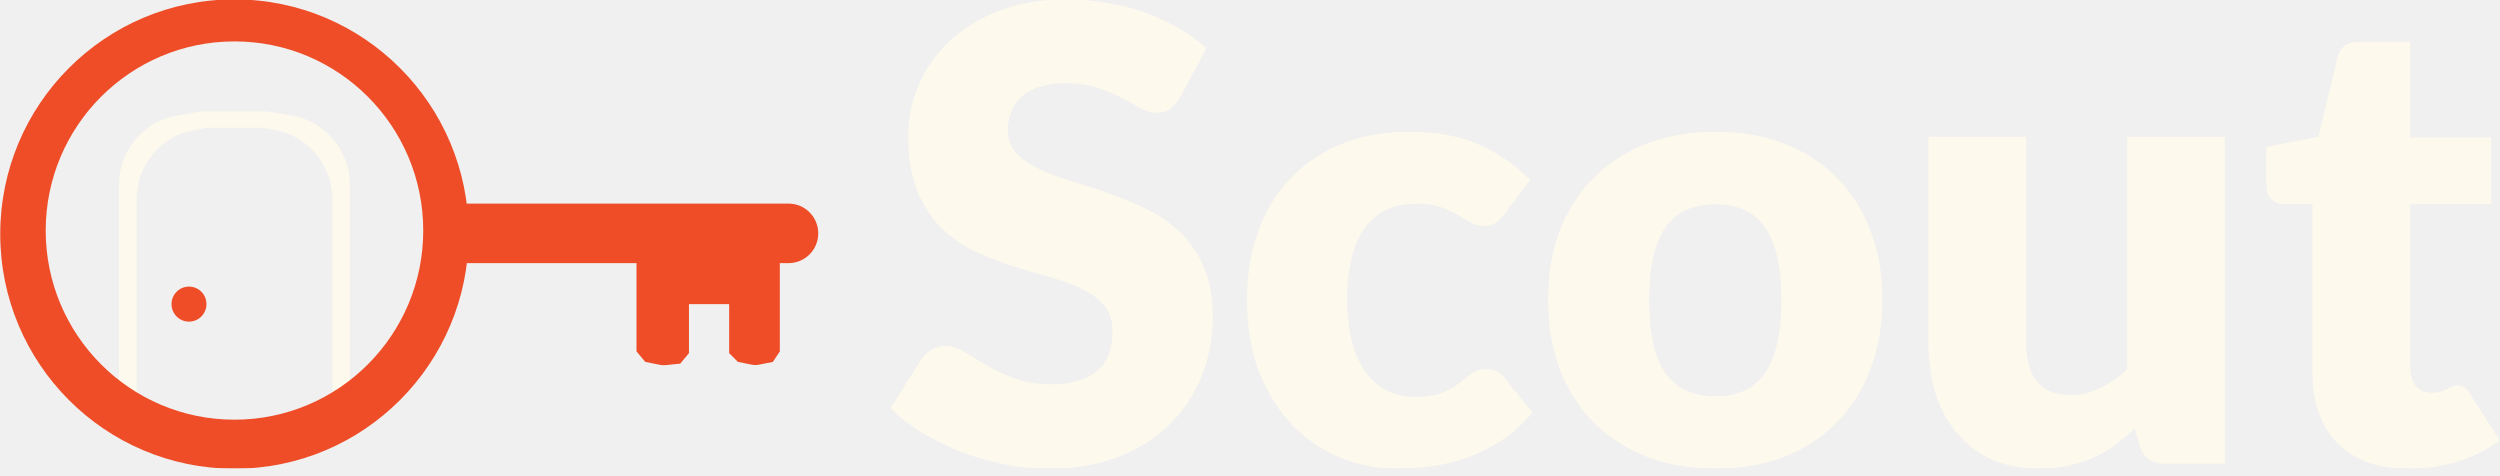
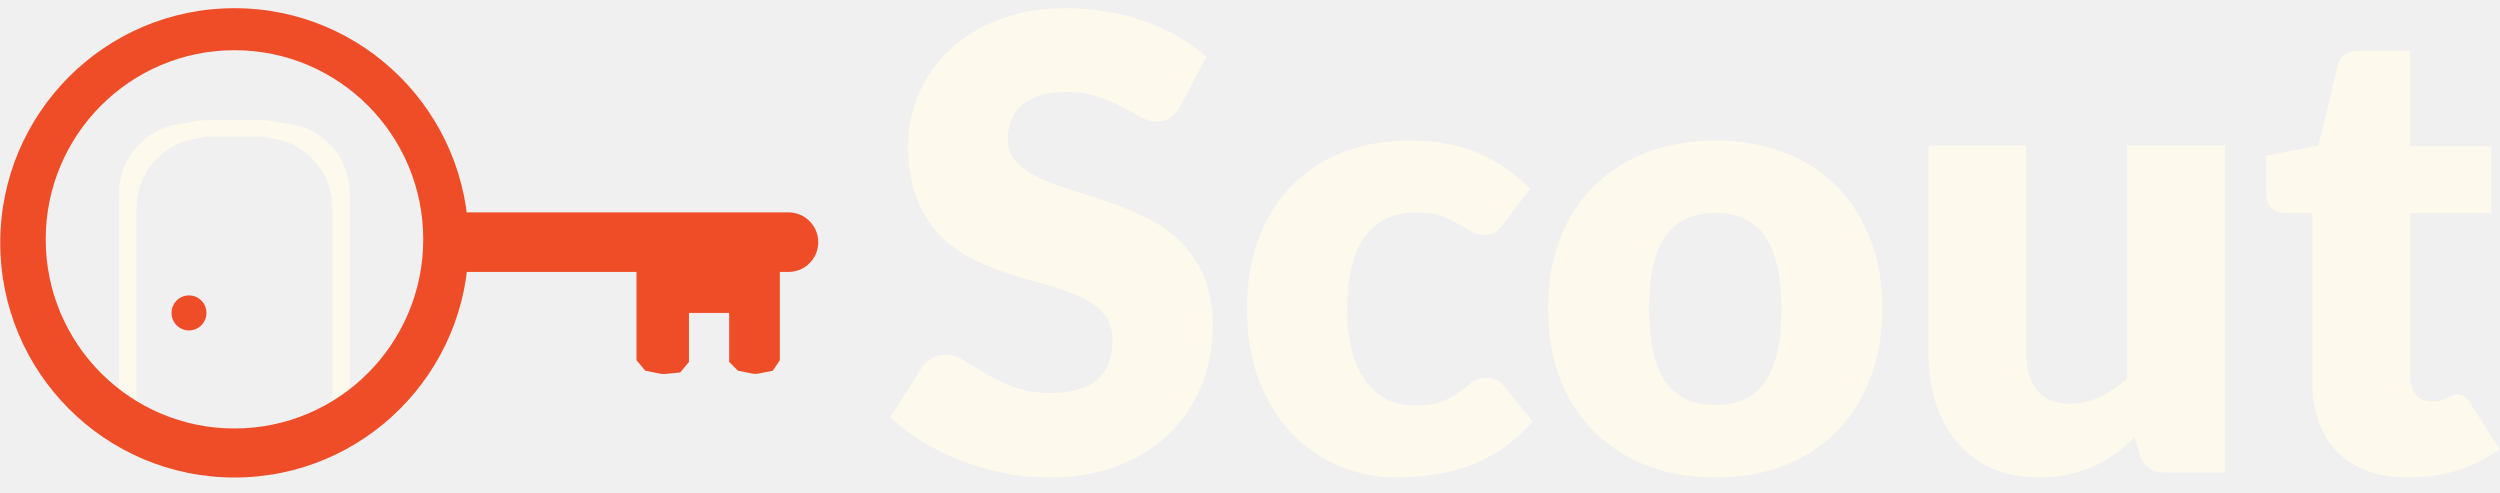
- <svg xmlns="http://www.w3.org/2000/svg" width="142" height="27" viewBox="0 0 142 27" fill="none">
-   <mask id="mask0_4589_4640" style="mask-type:luminance" maskUnits="userSpaceOnUse" x="0" y="0" width="142" height="27">
-     <path d="M142 0H0V26.604H142V0Z" fill="white" />
+ <svg xmlns="http://www.w3.org/2000/svg" width="142" height="28" viewBox="0 -0.5 142 28" fill="none">
+   <mask id="mask0_4589_4640" style="mask-type:luminance" maskUnits="userSpaceOnUse" x="0" y="-1" width="142" height="29">
+     <path d="M142 -1H0V27.5H142V-1Z" fill="white" />
  </mask>
  <g mask="url(#mask0_4589_4640)">
    <path d="M67.022 5.551C66.842 5.837 66.651 6.052 66.449 6.195C66.257 6.338 66.007 6.41 65.696 6.41C65.422 6.41 65.123 6.326 64.801 6.159C64.49 5.98 64.132 5.783 63.726 5.569C63.332 5.354 62.878 5.163 62.365 4.996C61.852 4.817 61.266 4.727 60.609 4.727C59.475 4.727 58.627 4.972 58.066 5.461C57.517 5.939 57.242 6.589 57.242 7.413C57.242 7.938 57.41 8.373 57.744 8.72C58.078 9.066 58.514 9.364 59.051 9.615C59.601 9.866 60.221 10.098 60.914 10.313C61.619 10.516 62.335 10.749 63.063 11.011C63.792 11.262 64.502 11.56 65.195 11.906C65.899 12.253 66.52 12.694 67.058 13.231C67.607 13.768 68.049 14.425 68.383 15.201C68.717 15.965 68.884 16.89 68.884 17.976C68.884 19.181 68.675 20.309 68.257 21.36C67.84 22.41 67.231 23.329 66.431 24.117C65.643 24.892 64.664 25.507 63.493 25.961C62.335 26.402 61.016 26.623 59.535 26.623C58.723 26.623 57.893 26.54 57.045 26.373C56.209 26.205 55.398 25.973 54.609 25.674C53.821 25.364 53.081 25 52.389 24.582C51.696 24.165 51.093 23.699 50.58 23.186L52.371 20.357C52.514 20.154 52.699 19.987 52.926 19.856C53.165 19.712 53.421 19.641 53.696 19.641C54.054 19.641 54.412 19.754 54.771 19.981C55.141 20.208 55.553 20.459 56.007 20.733C56.472 21.007 57.004 21.258 57.601 21.485C58.198 21.712 58.902 21.825 59.714 21.825C60.812 21.825 61.666 21.586 62.275 21.109C62.884 20.62 63.189 19.85 63.189 18.799C63.189 18.191 63.022 17.695 62.687 17.313C62.353 16.931 61.911 16.615 61.362 16.364C60.825 16.114 60.21 15.893 59.517 15.702C58.825 15.511 58.114 15.302 57.386 15.075C56.657 14.837 55.947 14.55 55.254 14.216C54.562 13.87 53.941 13.422 53.392 12.873C52.854 12.312 52.419 11.62 52.084 10.796C51.75 9.961 51.583 8.934 51.583 7.717C51.583 6.738 51.78 5.783 52.174 4.852C52.568 3.921 53.147 3.092 53.911 2.364C54.675 1.636 55.612 1.057 56.723 0.627C57.833 0.186 59.105 -0.035 60.538 -0.035C61.338 -0.035 62.114 0.03 62.866 0.162C63.631 0.281 64.353 0.466 65.034 0.717C65.714 0.956 66.347 1.248 66.932 1.594C67.529 1.928 68.06 2.31 68.526 2.74L67.022 5.551ZM85.441 12.175C85.274 12.378 85.113 12.539 84.958 12.658C84.803 12.778 84.582 12.837 84.295 12.837C84.021 12.837 83.77 12.772 83.543 12.64C83.328 12.509 83.083 12.366 82.809 12.211C82.534 12.044 82.212 11.895 81.841 11.763C81.471 11.632 81.011 11.566 80.462 11.566C79.782 11.566 79.191 11.692 78.689 11.942C78.2 12.193 77.794 12.551 77.471 13.017C77.149 13.482 76.91 14.055 76.755 14.735C76.599 15.404 76.522 16.161 76.522 17.009C76.522 18.787 76.862 20.154 77.543 21.109C78.235 22.064 79.185 22.541 80.391 22.541C81.035 22.541 81.543 22.464 81.913 22.308C82.295 22.141 82.618 21.962 82.88 21.771C83.143 21.568 83.382 21.384 83.597 21.216C83.823 21.049 84.104 20.966 84.439 20.966C84.88 20.966 85.215 21.127 85.441 21.449L87.053 23.436C86.48 24.093 85.877 24.63 85.245 25.048C84.612 25.453 83.961 25.776 83.292 26.015C82.635 26.241 81.973 26.396 81.304 26.48C80.635 26.575 79.985 26.623 79.352 26.623C78.217 26.623 77.131 26.409 76.092 25.979C75.065 25.549 74.158 24.928 73.37 24.117C72.593 23.293 71.973 22.285 71.507 21.091C71.053 19.898 70.826 18.537 70.826 17.009C70.826 15.672 71.023 14.425 71.417 13.267C71.823 12.097 72.414 11.089 73.19 10.241C73.979 9.382 74.946 8.708 76.092 8.218C77.25 7.729 78.588 7.484 80.104 7.484C81.561 7.484 82.838 7.717 83.937 8.182C85.036 8.648 86.027 9.328 86.91 10.223L85.441 12.175ZM97.461 7.484C98.87 7.484 100.154 7.705 101.312 8.147C102.47 8.588 103.461 9.221 104.285 10.044C105.121 10.868 105.766 11.871 106.219 13.052C106.685 14.222 106.918 15.541 106.918 17.009C106.918 18.489 106.685 19.826 106.219 21.02C105.766 22.201 105.121 23.21 104.285 24.045C103.461 24.869 102.47 25.507 101.312 25.961C100.154 26.402 98.87 26.623 97.461 26.623C96.04 26.623 94.745 26.402 93.575 25.961C92.416 25.507 91.413 24.869 90.566 24.045C89.73 23.21 89.079 22.201 88.613 21.02C88.159 19.826 87.933 18.489 87.933 17.009C87.933 15.541 88.159 14.222 88.613 13.052C89.079 11.871 89.73 10.868 90.566 10.044C91.413 9.221 92.416 8.588 93.575 8.147C94.745 7.705 96.04 7.484 97.461 7.484ZM97.461 22.505C98.739 22.505 99.676 22.058 100.273 21.163C100.882 20.256 101.187 18.883 101.187 17.045C101.187 15.207 100.882 13.84 100.273 12.945C99.676 12.05 98.739 11.602 97.461 11.602C96.148 11.602 95.186 12.05 94.578 12.945C93.969 13.84 93.664 15.207 93.664 17.045C93.664 18.883 93.969 20.256 94.578 21.163C95.186 22.058 96.148 22.505 97.461 22.505ZM126.372 7.771V26.337H122.933C122.241 26.337 121.786 26.026 121.572 25.406L121.249 24.331C120.891 24.678 120.522 24.994 120.14 25.28C119.757 25.555 119.345 25.794 118.903 25.997C118.473 26.188 118.002 26.337 117.488 26.444C116.987 26.564 116.438 26.623 115.841 26.623C114.826 26.623 113.924 26.45 113.136 26.104C112.36 25.746 111.703 25.251 111.166 24.618C110.629 23.985 110.223 23.239 109.948 22.38C109.673 21.521 109.536 20.578 109.536 19.551V7.771H115.089V19.551C115.089 20.47 115.297 21.18 115.715 21.682C116.133 22.183 116.748 22.434 117.56 22.434C118.169 22.434 118.736 22.308 119.262 22.058C119.799 21.795 120.318 21.443 120.82 21.002V7.771H126.372ZM136.788 26.623C135.905 26.623 135.123 26.498 134.443 26.247C133.774 25.985 133.207 25.621 132.741 25.155C132.287 24.678 131.941 24.105 131.702 23.436C131.463 22.768 131.345 22.022 131.345 21.198V11.602H129.768C129.481 11.602 129.237 11.513 129.033 11.333C128.83 11.143 128.728 10.868 128.728 10.51V8.344L131.684 7.771L132.777 3.241C132.92 2.668 133.326 2.382 133.995 2.382H136.897V7.807H141.499V11.602H136.897V20.823C136.897 21.252 136.999 21.61 137.2 21.897C137.416 22.171 137.72 22.308 138.114 22.308C138.317 22.308 138.484 22.29 138.616 22.255C138.759 22.207 138.879 22.159 138.973 22.111C139.082 22.052 139.177 22.004 139.26 21.968C139.357 21.92 139.464 21.897 139.583 21.897C139.751 21.897 139.881 21.938 139.977 22.022C140.084 22.094 140.191 22.213 140.3 22.38L141.984 25.012C141.267 25.549 140.461 25.955 139.565 26.229C138.67 26.492 137.744 26.623 136.788 26.623Z" fill="#FEF9ED" />
    <mask id="mask1_4589_4640" style="mask-type:luminance" maskUnits="userSpaceOnUse" x="-14" y="-8" width="74" height="43">
      <path d="M59.699 -7.652H-13.315V34.24H59.699V-7.652Z" fill="white" />
    </mask>
    <g mask="url(#mask1_4589_4640)">
      <path d="M32.583 11.564H26.224V14.946H32.583H44.789C45.721 14.946 46.477 14.189 46.477 13.255C46.477 12.321 45.721 11.564 44.789 11.564H32.583Z" fill="#EE4D28" />
      <path d="M36.154 14.886V19.959L36.651 20.556L37.498 20.726C37.595 20.745 37.694 20.75 37.791 20.74L38.636 20.655L39.133 20.058V18.666V17.273H40.324H41.416V18.467V20.058L41.913 20.556L42.711 20.715C42.84 20.741 42.972 20.741 43.1 20.715L43.898 20.556L44.295 19.959V14.886H36.154Z" fill="#EE4D28" />
      <path fill-rule="evenodd" clip-rule="evenodd" d="M10.085 6.555C8.169 6.874 6.764 8.535 6.764 10.481V22.645H7.757V11.302C7.757 9.383 9.124 7.738 11.007 7.389L11.716 7.258H13.233H14.917L15.627 7.389C17.51 7.738 18.877 9.383 18.877 11.302V22.645H19.869V10.481C19.869 8.535 18.465 6.874 16.549 6.555L15.203 6.331H13.218H11.431L10.085 6.555Z" fill="#FEF9ED" />
      <path d="M10.735 18.268C11.283 18.268 11.727 17.823 11.727 17.273C11.727 16.724 11.283 16.279 10.735 16.279C10.186 16.279 9.742 16.724 9.742 17.273C9.742 17.823 10.186 18.268 10.735 18.268Z" fill="#EE4D28" />
      <path fill-rule="evenodd" clip-rule="evenodd" d="M13.318 26.623C20.665 26.623 26.621 20.655 26.621 13.294C26.621 5.932 20.665 -0.035 13.318 -0.035C5.97 -0.035 0.014 5.932 0.014 13.294C0.014 20.655 5.97 26.623 13.318 26.623ZM13.318 23.838C19.24 23.838 24.04 19.028 24.04 13.095C24.04 7.162 19.24 2.352 13.318 2.352C7.396 2.352 2.596 7.162 2.596 13.095C2.596 19.028 7.396 23.838 13.318 23.838Z" fill="#EE4D28" />
    </g>
  </g>
</svg>
